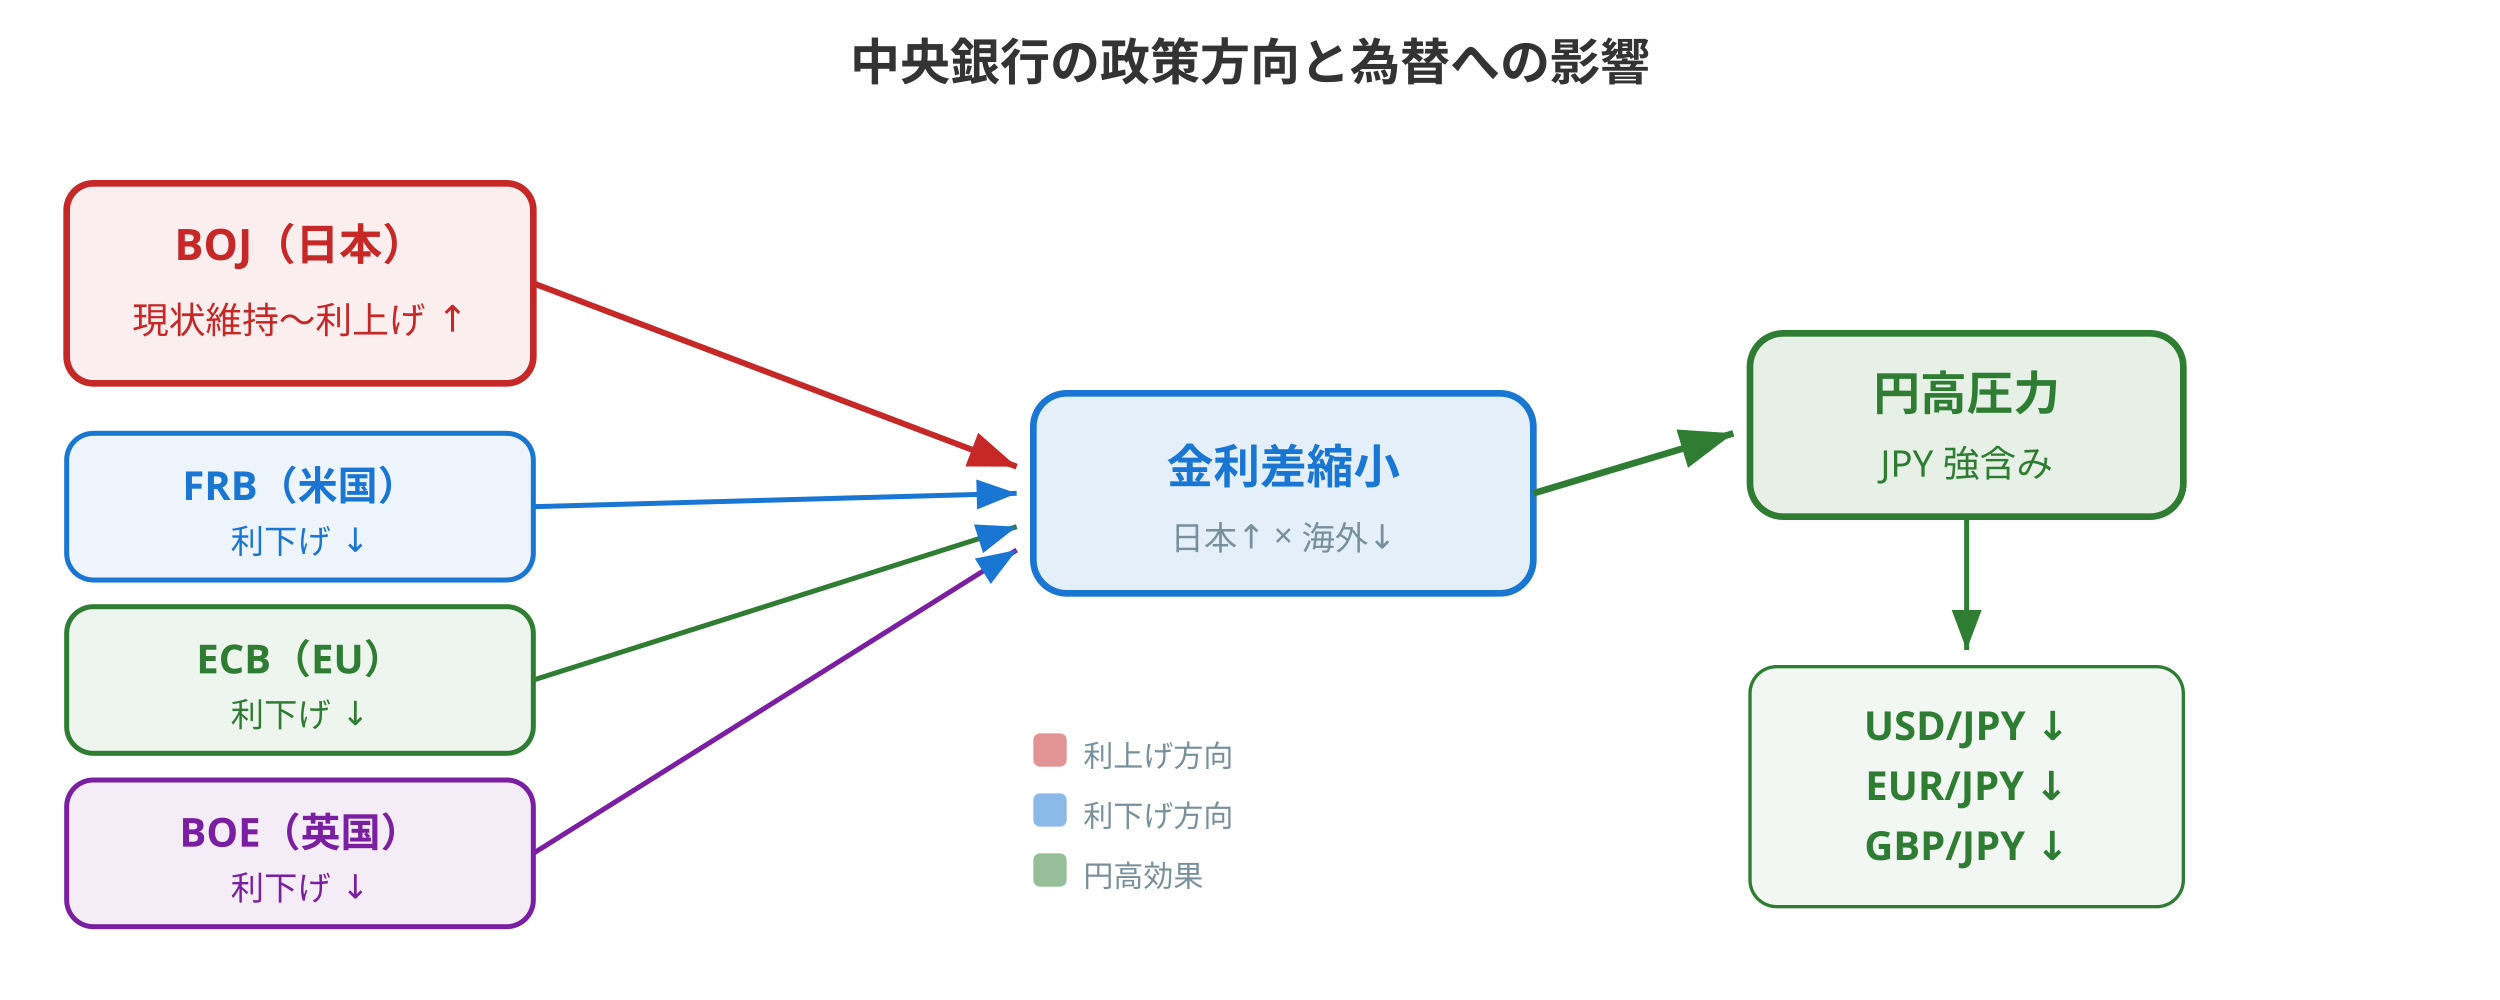
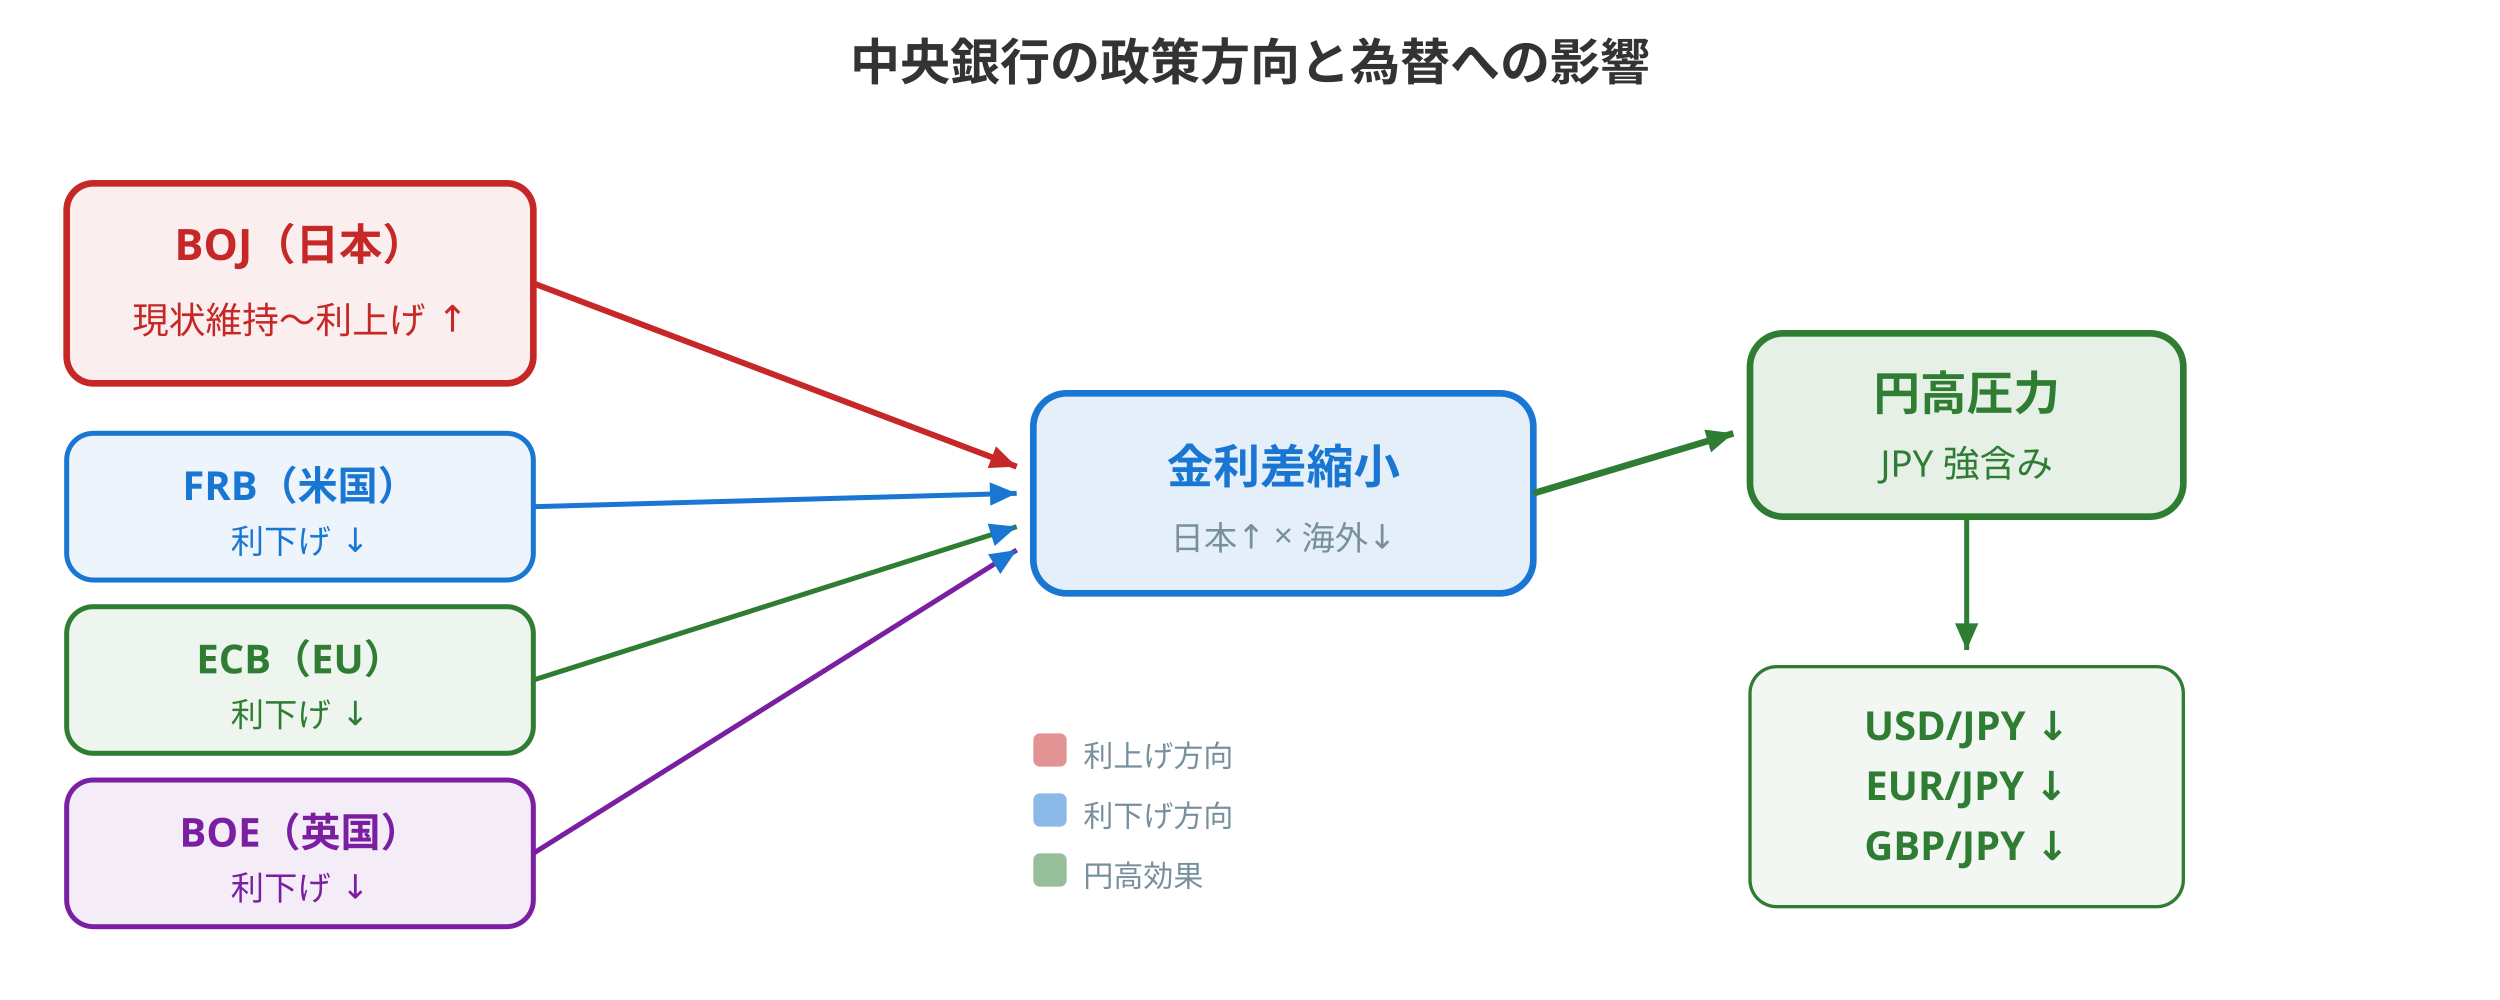
- <svg xmlns="http://www.w3.org/2000/svg" viewBox="0 0 750 300" font-family="sans-serif">
-   <defs>
-     <marker id="arrowBlue" markerWidth="8" markerHeight="6" refX="8" refY="3" orient="auto">
-       <path d="M0,0 L8,3 L0,6 Z" fill="#1976d2" />
-     </marker>
-     <marker id="arrowRed" markerWidth="8" markerHeight="6" refX="8" refY="3" orient="auto">
-       <path d="M0,0 L8,3 L0,6 Z" fill="#c62828" />
-     </marker>
-     <marker id="arrowGreen" markerWidth="8" markerHeight="6" refX="8" refY="3" orient="auto">
-       <path d="M0,0 L8,3 L0,6 Z" fill="#2e7d32" />
-     </marker>
-   </defs>
+ <svg xmlns="http://www.w3.org/2000/svg" viewBox="0 0 750 300" font-family="sans-serif" style="max-height:70vh;max-width:100%;display:block;margin:0 auto;letter-spacing:0">
  <text x="375" y="24" text-anchor="middle" font-size="15" font-weight="bold" fill="#333">中央銀行の政策方向と為替への影響</text>
  <rect x="20" y="55" width="140" height="60" rx="8" fill="rgba(198,40,40,0.08)" stroke="#c62828" stroke-width="2" />
  <text x="90" y="78" text-anchor="middle" font-size="13" font-weight="bold" fill="#c62828">BOJ（日本）</text>
  <text x="90" y="100" text-anchor="middle" font-size="11" fill="#c62828">現状維持〜利上げ ↑</text>
  <rect x="20" y="130" width="140" height="44" rx="8" fill="rgba(25,118,210,0.08)" stroke="#1976d2" stroke-width="1.5" />
  <text x="90" y="150" text-anchor="middle" font-size="12" font-weight="600" fill="#1976d2">FRB（米国）</text>
  <text x="90" y="166" text-anchor="middle" font-size="10" fill="#1976d2">利下げ ↓</text>
  <rect x="20" y="182" width="140" height="44" rx="8" fill="rgba(46,125,50,0.08)" stroke="#2e7d32" stroke-width="1.5" />
  <text x="90" y="202" text-anchor="middle" font-size="12" font-weight="600" fill="#2e7d32">ECB（EU）</text>
  <text x="90" y="218" text-anchor="middle" font-size="10" fill="#2e7d32">利下げ ↓</text>
  <rect x="20" y="234" width="140" height="44" rx="8" fill="rgba(123,31,162,0.08)" stroke="#7b1fa2" stroke-width="1.5" />
  <text x="90" y="254" text-anchor="middle" font-size="12" font-weight="600" fill="#7b1fa2">BOE（英国）</text>
  <text x="90" y="270" text-anchor="middle" font-size="10" fill="#7b1fa2">利下げ ↓</text>
-   <line x1="160" y1="85" x2="305" y2="140" stroke="#c62828" stroke-width="1.8" marker-end="url(#arrowRed)" />
-   <line x1="160" y1="152" x2="305" y2="148" stroke="#1976d2" stroke-width="1.5" marker-end="url(#arrowBlue)" />
-   <line x1="160" y1="204" x2="305" y2="158" stroke="#2e7d32" stroke-width="1.5" marker-end="url(#arrowBlue)" />
-   <line x1="160" y1="256" x2="305" y2="165" stroke="#7b1fa2" stroke-width="1.5" marker-end="url(#arrowBlue)" />
+   <line x1="160" y1="85" x2="305" y2="140" stroke="#c62828" stroke-width="1.8" />
+   <polygon points="305,140 298.8,133.9 296.3,140.4" fill="#c62828" />
+   <line x1="160" y1="152" x2="305" y2="148" stroke="#1976d2" stroke-width="1.5" />
+   <polygon points="305,148 296.9,144.7 297.1,151.7" fill="#1976d2" />
+   <line x1="160" y1="204" x2="305" y2="158" stroke="#2e7d32" stroke-width="1.5" />
+   <polygon points="305,158 296.3,157.1 298.4,163.8" fill="#1976d2" />
+   <line x1="160" y1="256" x2="305" y2="165" stroke="#7b1fa2" stroke-width="1.5" />
+   <polygon points="305,165 296.4,166.3 300.1,172.2" fill="#1976d2" />
  <rect x="310" y="118" width="150" height="60" rx="10" fill="rgba(25,118,210,0.12)" stroke="#1976d2" stroke-width="2" />
  <text x="385" y="145" text-anchor="middle" font-size="14" font-weight="bold" fill="#1976d2">金利差縮小</text>
  <text x="385" y="165" text-anchor="middle" font-size="10" fill="#78909c">日本↑ × 海外↓</text>
-   <line x1="460" y1="148" x2="520" y2="130" stroke="#2e7d32" stroke-width="2" marker-end="url(#arrowGreen)" />
+   <line x1="460" y1="148" x2="520" y2="130" stroke="#2e7d32" stroke-width="2" />
+   <polygon points="520,130 511.3,128.9 513.3,135.7" fill="#2e7d32" />
  <rect x="525" y="100" width="130" height="55" rx="10" fill="rgba(46,125,50,0.12)" stroke="#2e7d32" stroke-width="2" />
  <text x="590" y="123" text-anchor="middle" font-size="14" font-weight="bold" fill="#2e7d32">円高圧力</text>
  <text x="590" y="143" text-anchor="middle" font-size="11" fill="#2e7d32">JPY 強含み</text>
-   <line x1="590" y1="155" x2="590" y2="195" stroke="#2e7d32" stroke-width="1.5" marker-end="url(#arrowGreen)" />
+   <line x1="590" y1="155" x2="590" y2="195" stroke="#2e7d32" stroke-width="1.5" />
+   <polygon points="590,195 593.5,187 586.5,187" fill="#2e7d32" />
  <rect x="525" y="200" width="130" height="72" rx="8" fill="rgba(46,125,50,0.06)" stroke="#2e7d32" stroke-width="1" />
  <text x="590" y="222" text-anchor="middle" font-size="12" font-weight="600" fill="#2e7d32">USD/JPY ↓</text>
  <text x="590" y="240" text-anchor="middle" font-size="12" font-weight="600" fill="#2e7d32">EUR/JPY ↓</text>
  <text x="590" y="258" text-anchor="middle" font-size="12" font-weight="600" fill="#2e7d32">GBP/JPY ↓</text>
  <rect x="310" y="220" width="10" height="10" rx="2" fill="#c62828" opacity="0.5" />
  <text x="325" y="230" font-size="9" fill="#78909c">利上げ方向</text>
  <rect x="310" y="238" width="10" height="10" rx="2" fill="#1976d2" opacity="0.5" />
  <text x="325" y="248" font-size="9" fill="#78909c">利下げ方向</text>
  <rect x="310" y="256" width="10" height="10" rx="2" fill="#2e7d32" opacity="0.5" />
  <text x="325" y="266" font-size="9" fill="#78909c">円高効果</text>
</svg>
